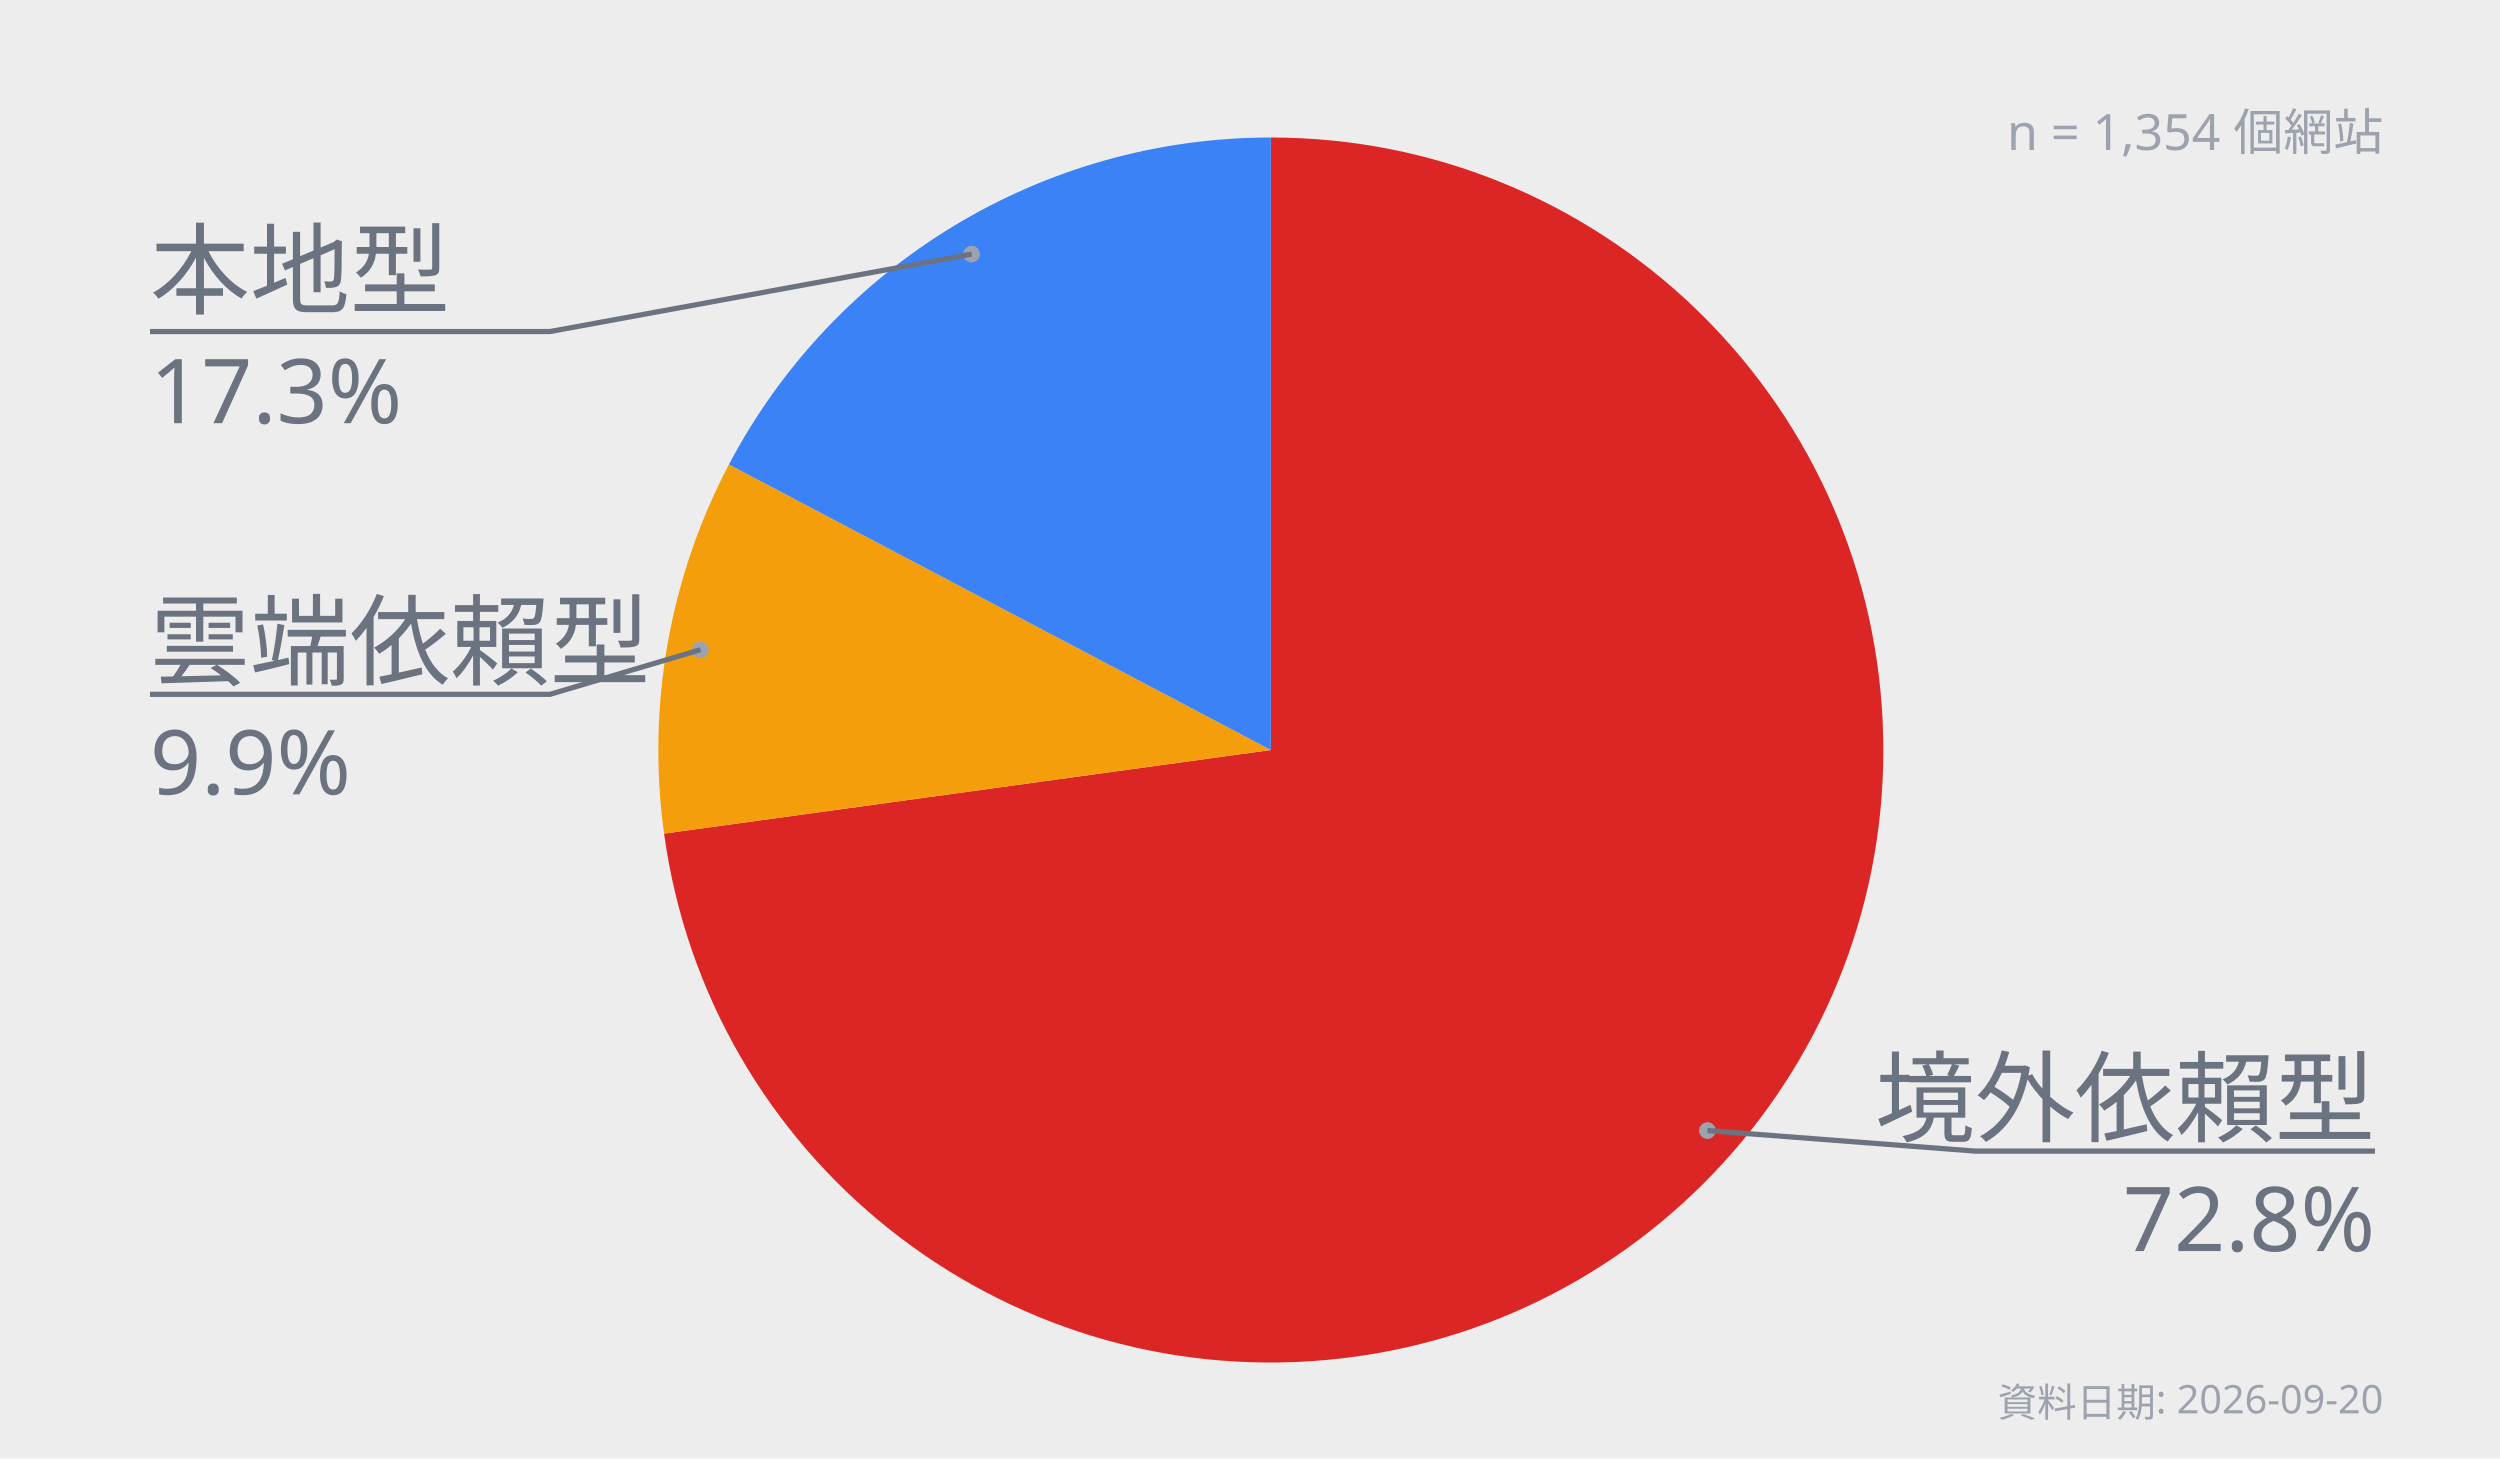
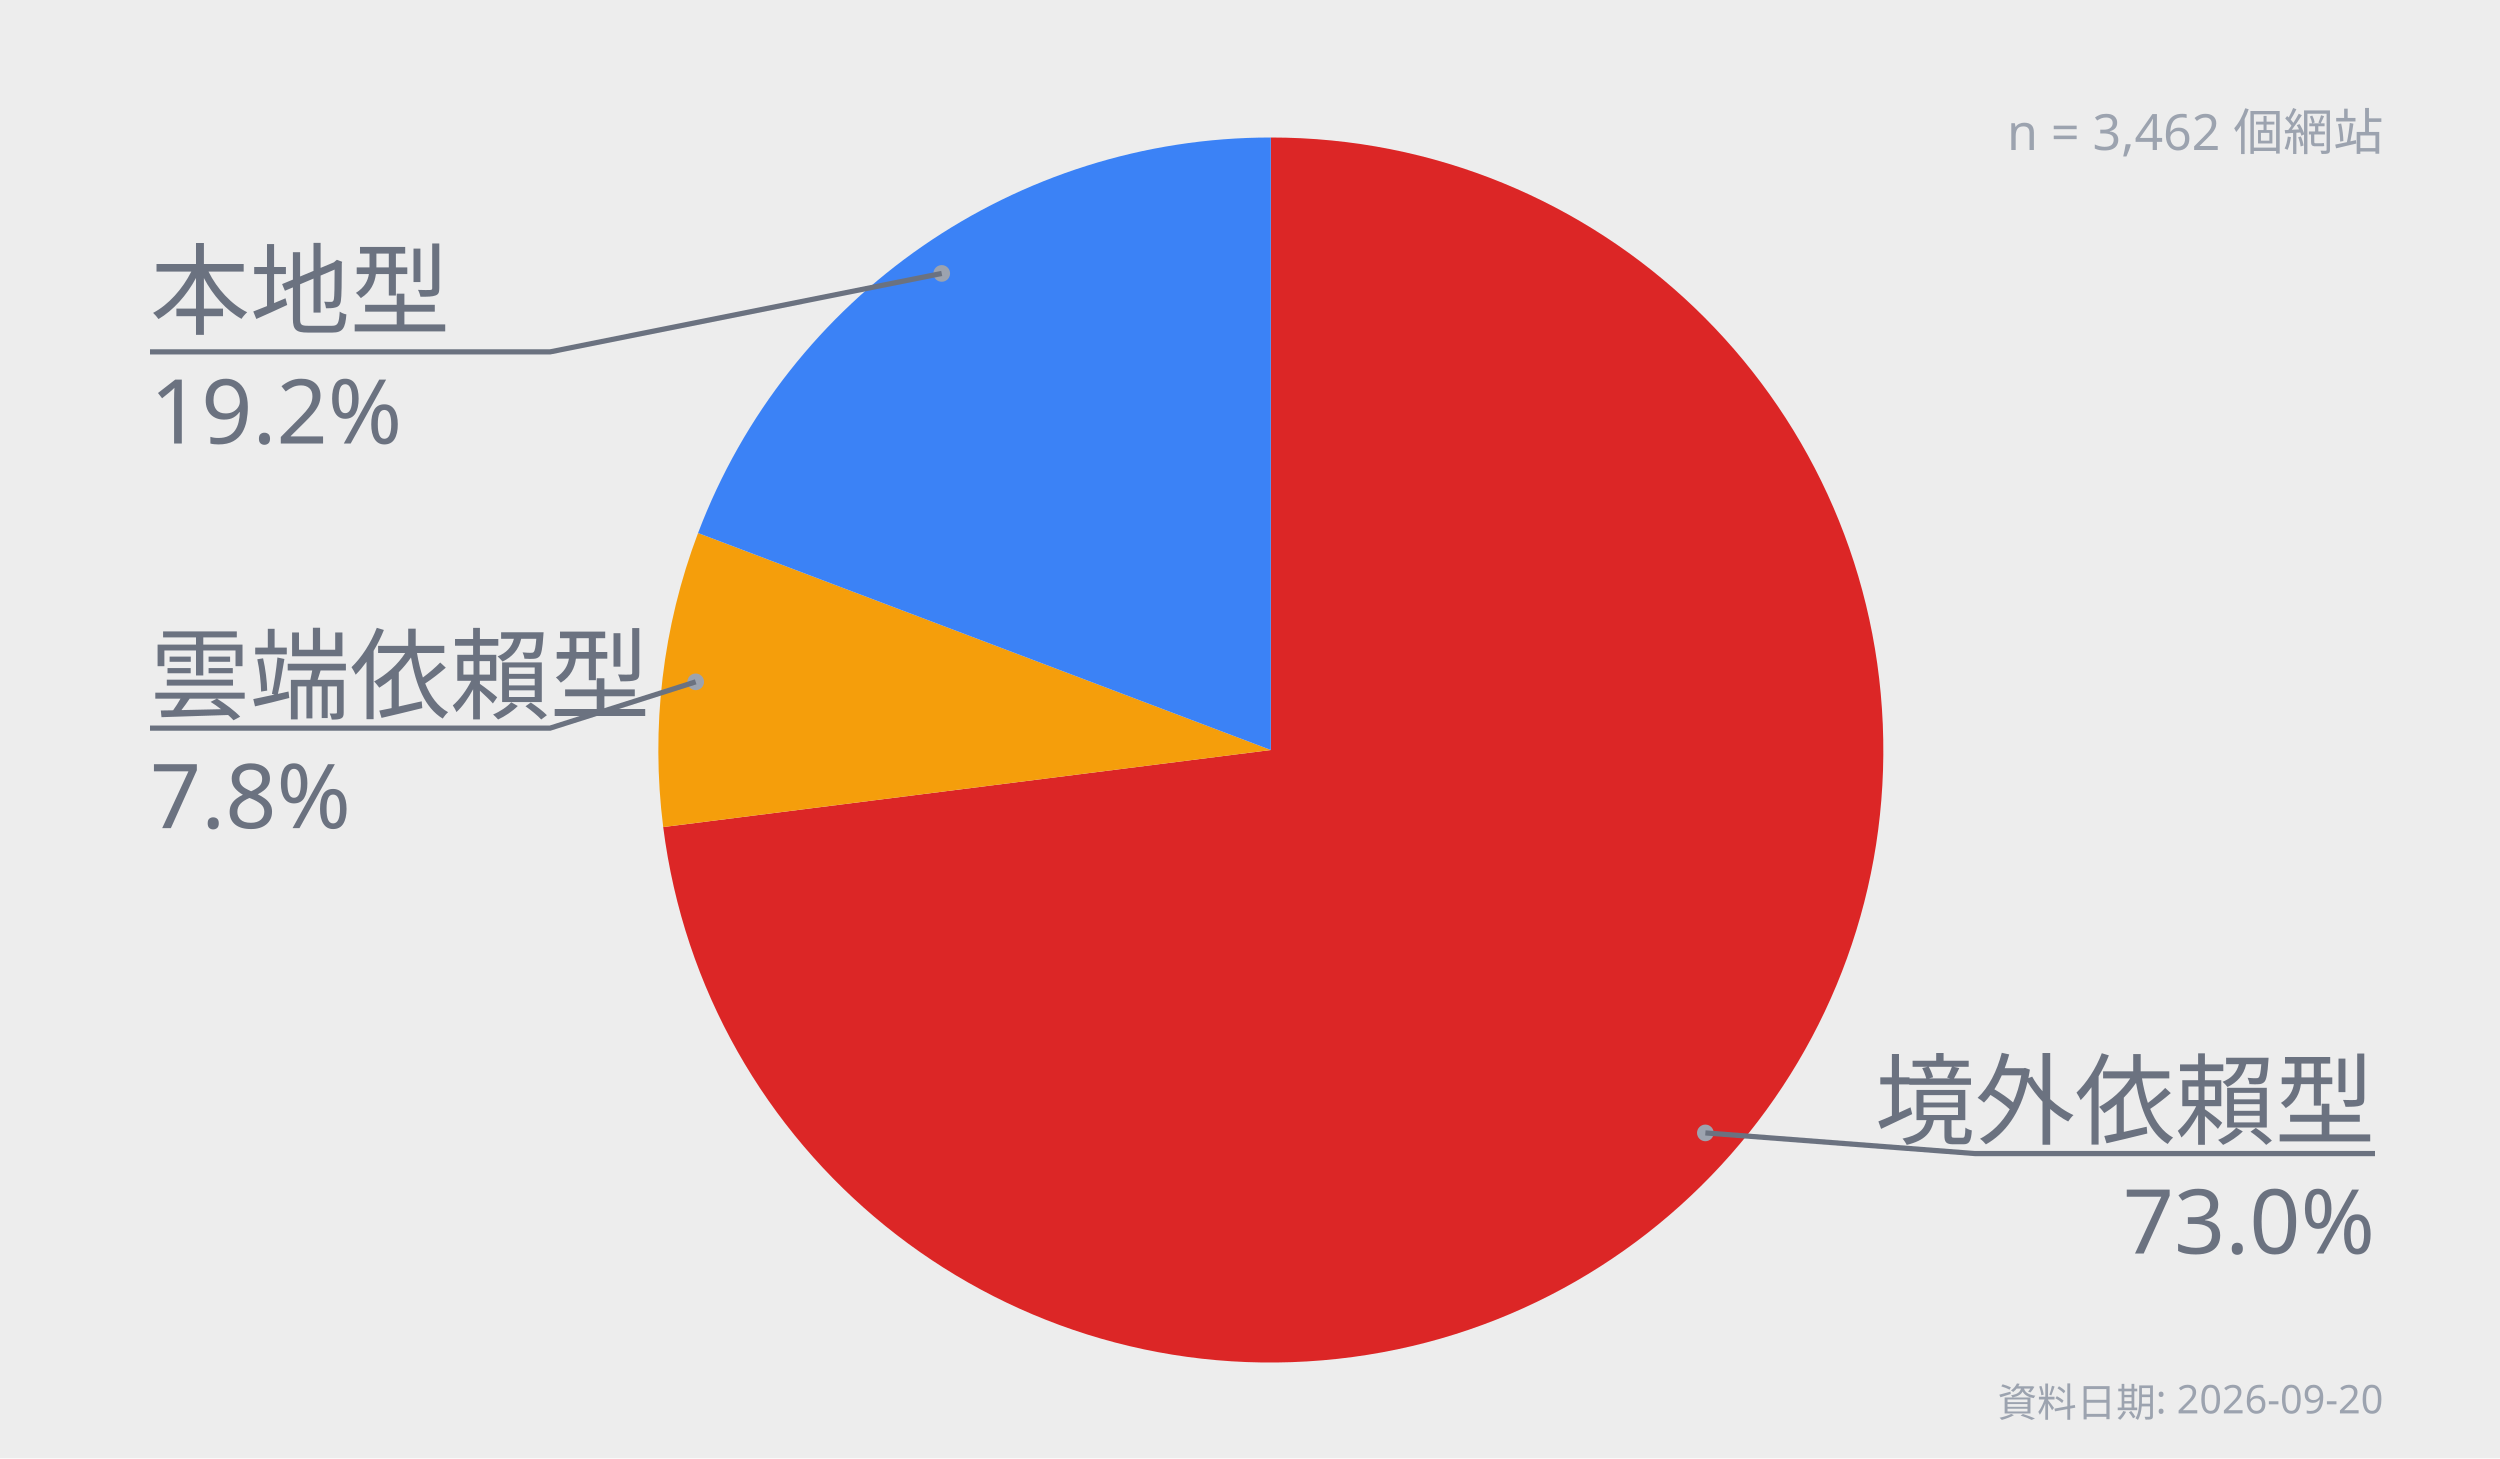
<svg xmlns="http://www.w3.org/2000/svg" width="1200" height="700" viewBox="0 0 1200 700">
  <rect width="100%" height="100%" fill="#EDEDED" />
-   <text x="1144" y="72" text-anchor="end" font-family="'Noto Sans TC','PingFang TC','Microsoft JhengHei',sans-serif" font-size="24" font-weight="400" fill="#9CA3AF">n = 1,354 個網站</text>
-   <path d="M 610 360 L 610 66 A 294 294 0 1 1 318.75 400.121 Z" fill="#DC2626" />
-   <path d="M 610 360 L 318.75 400.121 A 294 294 0 0 1 349.896 222.953 Z" fill="#F59E0B" />
-   <path d="M 610 360 L 349.896 222.953 A 294 294 0 0 1 610 66 Z" fill="#3B82F6" />
-   <circle cx="819.56" cy="542.671" r="4" fill="#9CA3AF" />
-   <polyline points="819.56,542.671 948,552.527 1140,552.527" fill="none" stroke="#6B7280" stroke-width="2.5" />
-   <text x="1140" y="544.527" text-anchor="end" font-family="'Noto Sans TC','PingFang TC','Microsoft JhengHei',sans-serif" font-size="48" font-weight="400" fill="#6B7280">境外依賴型</text>
-   <text x="1140" y="600.527" text-anchor="end" font-family="'Noto Sans TC','PingFang TC','Microsoft JhengHei',sans-serif" font-size="43" font-weight="400" fill="#6B7280">72.8%</text>
-   <circle cx="336.199" cy="311.867" r="4" fill="#9CA3AF" />
-   <polyline points="336.199,311.867 264,333.27 72,333.27" fill="none" stroke="#6B7280" stroke-width="2.5" />
-   <text x="72" y="325.27" text-anchor="start" font-family="'Noto Sans TC','PingFang TC','Microsoft JhengHei',sans-serif" font-size="48" font-weight="400" fill="#6B7280">雲端依賴型</text>
-   <text x="72" y="381.27" text-anchor="start" font-family="'Noto Sans TC','PingFang TC','Microsoft JhengHei',sans-serif" font-size="43" font-weight="400" fill="#6B7280">9.9%</text>
-   <circle cx="466.371" cy="121.977" r="4" fill="#9CA3AF" />
-   <polyline points="466.371,121.977 264,159.134 72,159.134" fill="none" stroke="#6B7280" stroke-width="2.5" />
-   <text x="72" y="147.134" text-anchor="start" font-family="'Noto Sans TC','PingFang TC','Microsoft JhengHei',sans-serif" font-size="48" font-weight="400" fill="#6B7280">本地型</text>
-   <text x="72" y="203.134" text-anchor="start" font-family="'Noto Sans TC','PingFang TC','Microsoft JhengHei',sans-serif" font-size="43" font-weight="400" fill="#6B7280">17.3%</text>
+   <text x="1144" y="72" text-anchor="end" font-family="'Noto Sans TC','PingFang TC','Microsoft JhengHei',sans-serif" font-size="24" font-weight="400" fill="#9CA3AF">n = 3,462 個網站</text>
+   <path d="M 610 360 L 610 66 A 294 294 0 1 1 318.336 396.986 Z" fill="#DC2626" />
+   <path d="M 610 360 L 318.336 396.986 A 294 294 0 0 1 335.062 255.861 Z" fill="#F59E0B" />
+   <path d="M 610 360 L 335.062 255.861 A 294 294 0 0 1 610 66 Z" fill="#3B82F6" />
+   <circle cx="818.574" cy="543.795" r="4" fill="#9CA3AF" />
+   <polyline points="818.574,543.795 948,553.713 1140,553.713" fill="none" stroke="#6B7280" stroke-width="2.5" />
+   <text x="1140" y="545.713" text-anchor="end" font-family="'Noto Sans TC','PingFang TC','Microsoft JhengHei',sans-serif" font-size="48" font-weight="400" fill="#6B7280">境外依賴型</text>
+   <text x="1140" y="601.713" text-anchor="end" font-family="'Noto Sans TC','PingFang TC','Microsoft JhengHei',sans-serif" font-size="43" font-weight="400" fill="#6B7280">73.0%</text>
+   <circle cx="333.932" cy="327.281" r="4" fill="#9CA3AF" />
+   <polyline points="333.932,327.281 264,349.515 72,349.515" fill="none" stroke="#6B7280" stroke-width="2.5" />
+   <text x="72" y="341.515" text-anchor="start" font-family="'Noto Sans TC','PingFang TC','Microsoft JhengHei',sans-serif" font-size="48" font-weight="400" fill="#6B7280">雲端依賴型</text>
+   <text x="72" y="397.515" text-anchor="start" font-family="'Noto Sans TC','PingFang TC','Microsoft JhengHei',sans-serif" font-size="43" font-weight="400" fill="#6B7280">7.8%</text>
+   <circle cx="452.03" cy="131.244" r="4" fill="#9CA3AF" />
+   <polyline points="452.03,131.244 264,168.901 72,168.901" fill="none" stroke="#6B7280" stroke-width="2.5" />
+   <text x="72" y="156.901" text-anchor="start" font-family="'Noto Sans TC','PingFang TC','Microsoft JhengHei',sans-serif" font-size="48" font-weight="400" fill="#6B7280">本地型</text>
+   <text x="72" y="212.901" text-anchor="start" font-family="'Noto Sans TC','PingFang TC','Microsoft JhengHei',sans-serif" font-size="43" font-weight="400" fill="#6B7280">19.2%</text>
  <text x="1144" y="680" text-anchor="end" font-family="'Noto Sans TC','PingFang TC','Microsoft JhengHei',sans-serif" font-size="19" font-weight="400" fill="#9CA3AF">資料日期: 2026-09-20</text>
</svg>
